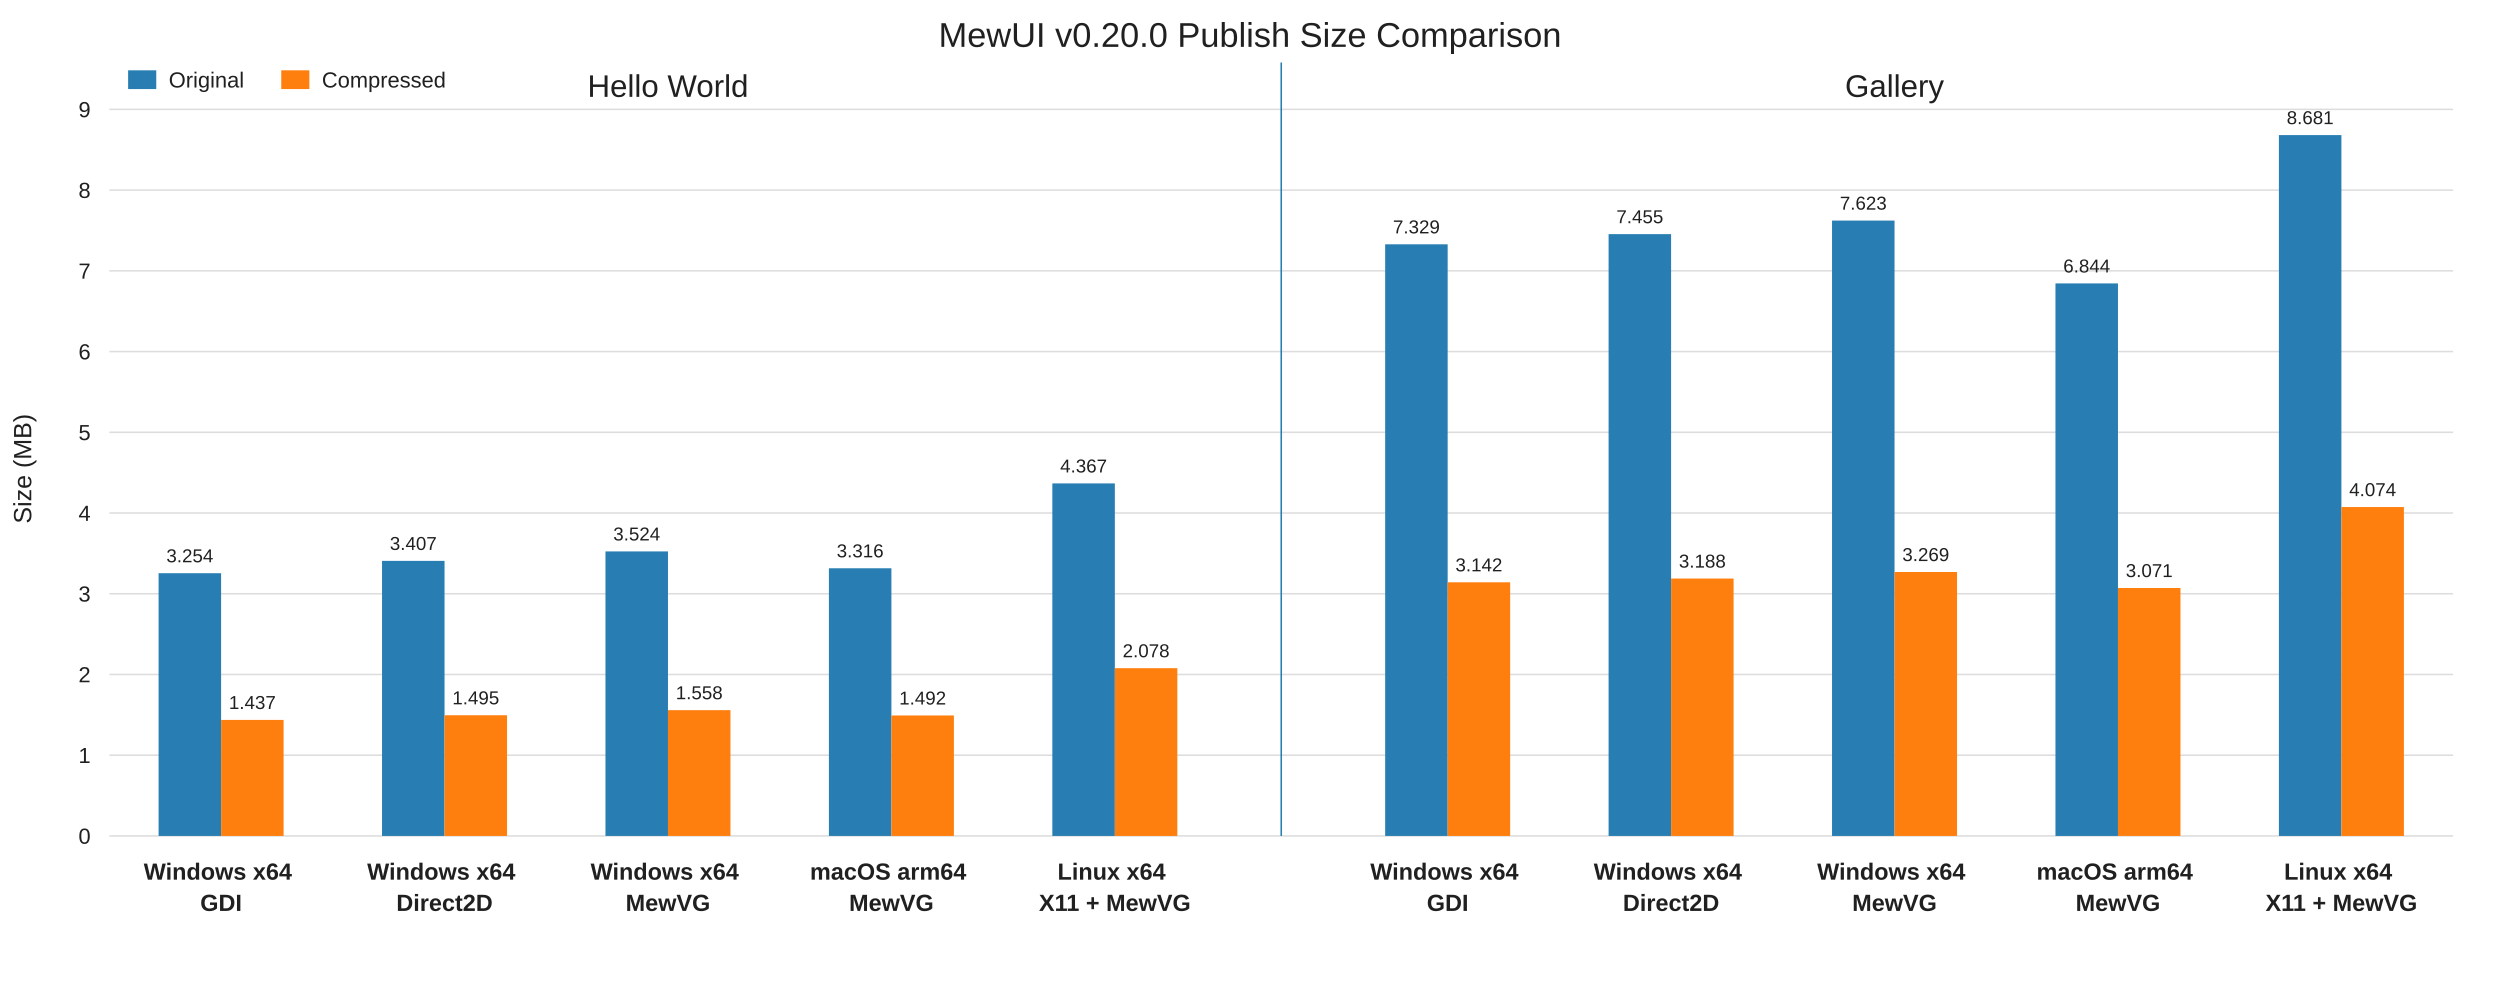
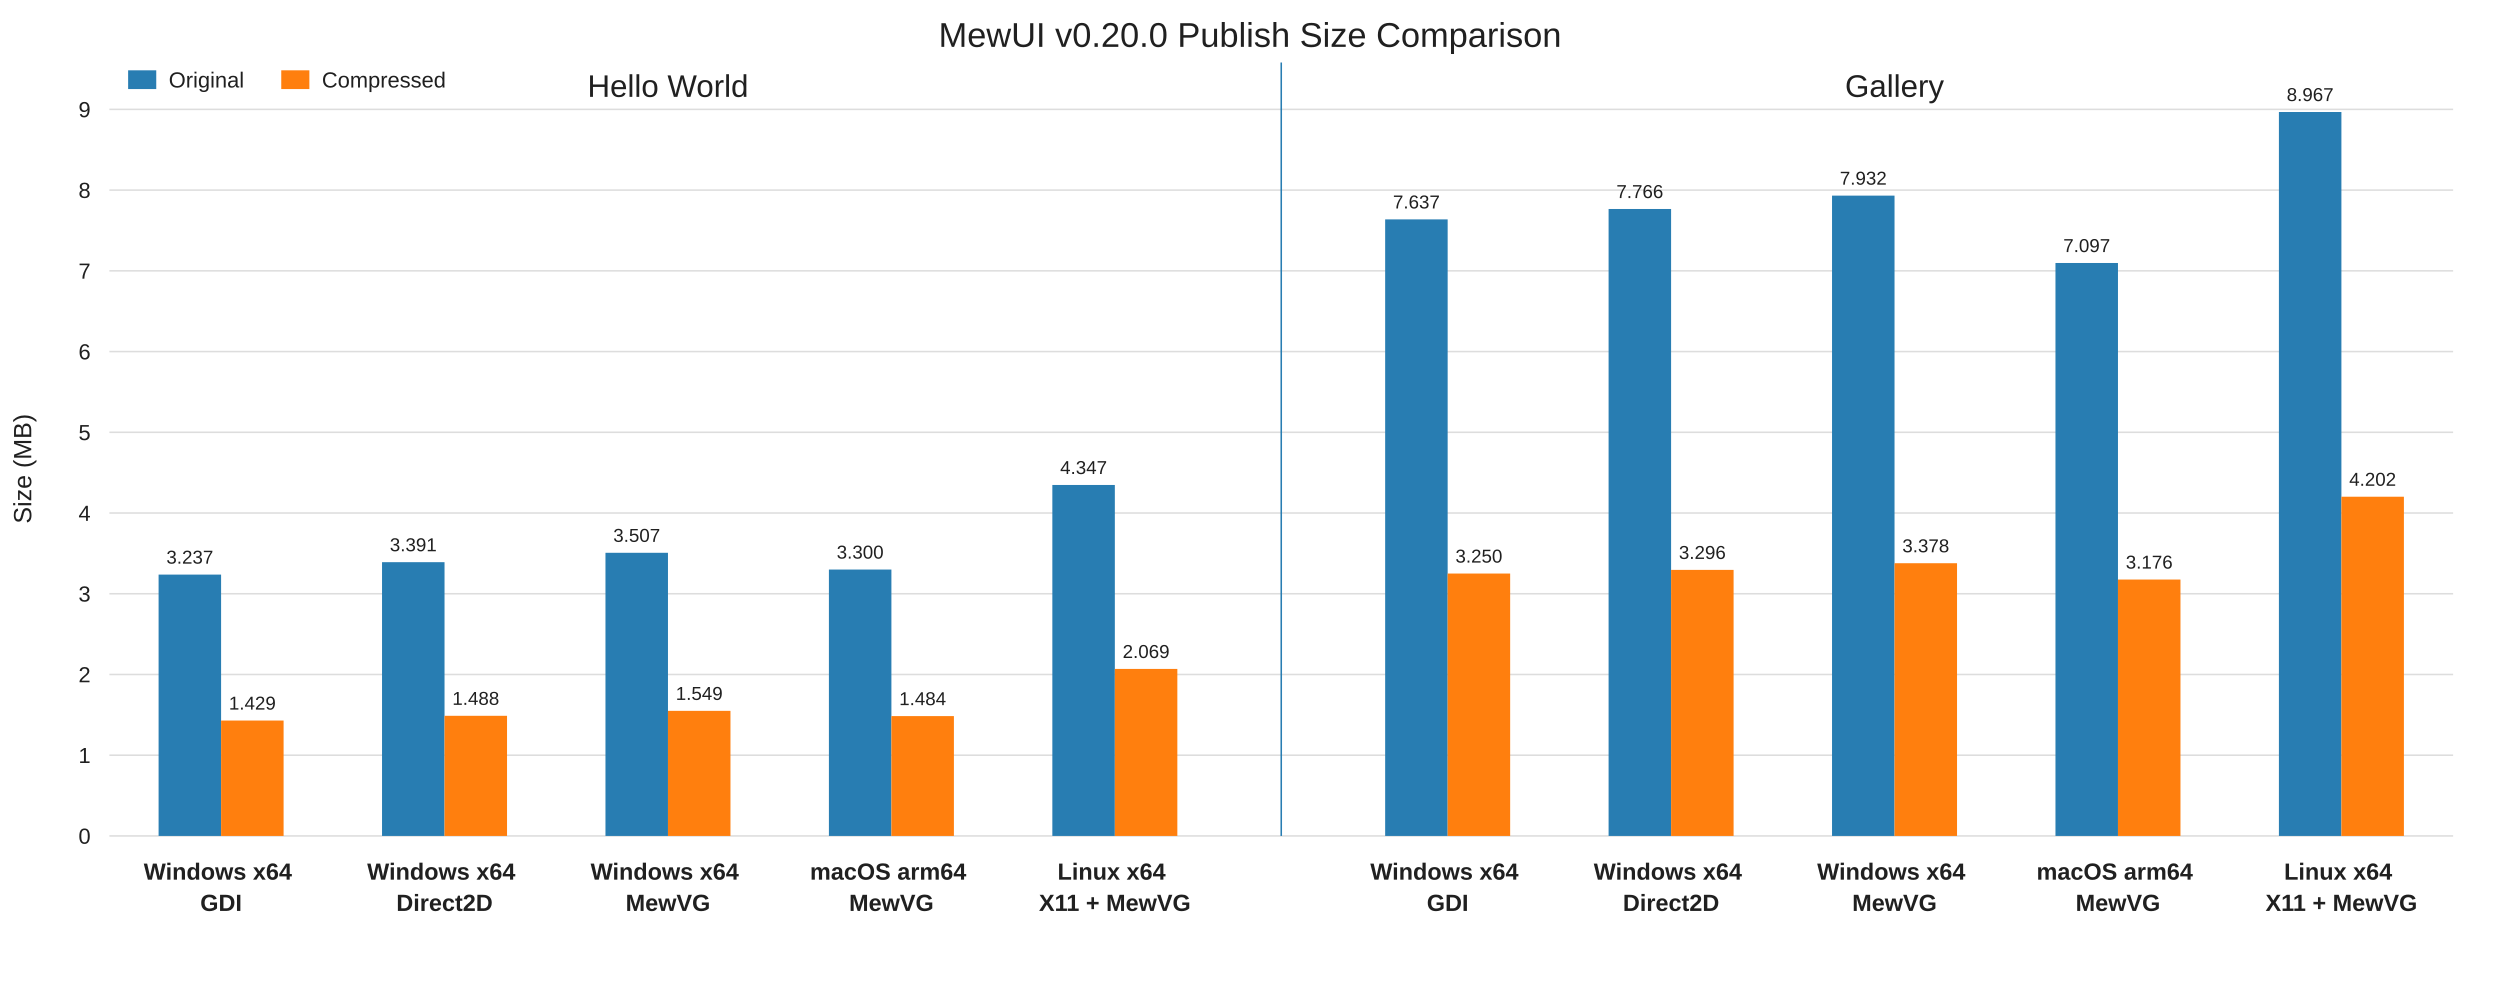
<svg xmlns="http://www.w3.org/2000/svg" width="1600" height="640" viewBox="0 0 1600 640" role="img" aria-labelledby="title description">
  <rect width="100%" height="100%" fill="#fff" />
  <g font-family="Segoe UI,Arial,sans-serif" fill="#202020">
    <text x="800" y="30" text-anchor="middle" font-size="22">MewUI v0.20.0 Publish Size Comparison</text>
    <line x1="70" y1="535" x2="1570" y2="535" stroke="#ddd" />
    <text x="58" y="540" text-anchor="end" font-size="14">0</text>
    <line x1="70" y1="483.333" x2="1570" y2="483.333" stroke="#ddd" />
    <text x="58" y="488.333" text-anchor="end" font-size="14">1</text>
    <line x1="70" y1="431.667" x2="1570" y2="431.667" stroke="#ddd" />
    <text x="58" y="436.667" text-anchor="end" font-size="14">2</text>
    <line x1="70" y1="380" x2="1570" y2="380" stroke="#ddd" />
    <text x="58" y="385" text-anchor="end" font-size="14">3</text>
    <line x1="70" y1="328.333" x2="1570" y2="328.333" stroke="#ddd" />
    <text x="58" y="333.333" text-anchor="end" font-size="14">4</text>
    <line x1="70" y1="276.667" x2="1570" y2="276.667" stroke="#ddd" />
    <text x="58" y="281.667" text-anchor="end" font-size="14">5</text>
    <line x1="70" y1="225" x2="1570" y2="225" stroke="#ddd" />
    <text x="58" y="230" text-anchor="end" font-size="14">6</text>
    <line x1="70" y1="173.333" x2="1570" y2="173.333" stroke="#ddd" />
    <text x="58" y="178.333" text-anchor="end" font-size="14">7</text>
    <line x1="70" y1="121.667" x2="1570" y2="121.667" stroke="#ddd" />
    <text x="58" y="126.667" text-anchor="end" font-size="14">8</text>
    <line x1="70" y1="70" x2="1570" y2="70" stroke="#ddd" />
    <text x="58" y="75" text-anchor="end" font-size="14">9</text>
    <text x="20" y="300" text-anchor="middle" font-size="16" transform="rotate(-90 20 300)">Size (MB)</text>
    <rect x="82" y="45" width="18" height="12" fill="#287db2" />
    <text x="108" y="56" font-size="14">Original</text>
    <rect x="180" y="45" width="18" height="12" fill="#ff7f0e" />
    <text x="206" y="56" font-size="14">Compressed</text>
    <text x="427.5" y="62" text-anchor="middle" font-size="20">Hello World</text>
-     <rect x="101.5" y="366.856" width="40" height="168.144" fill="#287db2" />
-     <text x="121.5" y="359.856" text-anchor="middle" font-size="12">3.254</text>
-     <rect x="141.5" y="460.75" width="40" height="74.25" fill="#ff7f0e" />
-     <text x="161.5" y="453.75" text-anchor="middle" font-size="12">1.437</text>
+     <rect x="101.5" y="367.739" width="40" height="167.261" fill="#287db2" />
+     <text x="121.5" y="360.739" text-anchor="middle" font-size="12">3.237</text>
+     <rect x="141.5" y="461.147" width="40" height="73.853" fill="#ff7f0e" />
+     <text x="161.5" y="454.147" text-anchor="middle" font-size="12">1.429</text>
    <text x="141.5" y="563" text-anchor="middle" font-size="15" font-weight="600">
      <tspan x="141.5">Windows x64</tspan>
      <tspan x="141.5" dy="20">GDI</tspan>
    </text>
-     <rect x="244.5" y="358.96" width="40" height="176.04" fill="#287db2" />
-     <text x="264.5" y="351.96" text-anchor="middle" font-size="12">3.407</text>
-     <rect x="284.5" y="457.757" width="40" height="77.243" fill="#ff7f0e" />
-     <text x="304.5" y="450.757" text-anchor="middle" font-size="12">1.495</text>
+     <rect x="244.5" y="359.792" width="40" height="175.208" fill="#287db2" />
+     <text x="264.5" y="352.792" text-anchor="middle" font-size="12">3.391</text>
+     <rect x="284.5" y="458.116" width="40" height="76.884" fill="#ff7f0e" />
+     <text x="304.5" y="451.116" text-anchor="middle" font-size="12">1.488</text>
    <text x="284.5" y="563" text-anchor="middle" font-size="15" font-weight="600">
      <tspan x="284.5">Windows x64</tspan>
      <tspan x="284.5" dy="20">Direct2D</tspan>
    </text>
-     <rect x="387.5" y="352.905" width="40" height="182.095" fill="#287db2" />
-     <text x="407.5" y="345.905" text-anchor="middle" font-size="12">3.524</text>
-     <rect x="427.5" y="454.502" width="40" height="80.498" fill="#ff7f0e" />
-     <text x="447.5" y="447.502" text-anchor="middle" font-size="12">1.558</text>
+     <rect x="387.5" y="353.788" width="40" height="181.212" fill="#287db2" />
+     <text x="407.5" y="346.788" text-anchor="middle" font-size="12">3.507</text>
+     <rect x="427.5" y="454.951" width="40" height="80.049" fill="#ff7f0e" />
+     <text x="447.5" y="447.951" text-anchor="middle" font-size="12">1.549</text>
    <text x="427.5" y="563" text-anchor="middle" font-size="15" font-weight="600">
      <tspan x="427.5">Windows x64</tspan>
      <tspan x="427.5" dy="20">MewVG</tspan>
    </text>
-     <rect x="530.5" y="363.693" width="40" height="171.307" fill="#287db2" />
-     <text x="550.5" y="356.693" text-anchor="middle" font-size="12">3.316</text>
-     <rect x="570.5" y="457.908" width="40" height="77.092" fill="#ff7f0e" />
-     <text x="590.5" y="450.908" text-anchor="middle" font-size="12">1.492</text>
+     <rect x="530.5" y="364.509" width="40" height="170.491" fill="#287db2" />
+     <text x="550.5" y="357.509" text-anchor="middle" font-size="12">3.300</text>
+     <rect x="570.5" y="458.301" width="40" height="76.699" fill="#ff7f0e" />
+     <text x="590.5" y="451.301" text-anchor="middle" font-size="12">1.484</text>
    <text x="570.5" y="563" text-anchor="middle" font-size="15" font-weight="600">
      <tspan x="570.5">macOS arm64</tspan>
      <tspan x="570.5" dy="20">MewVG</tspan>
    </text>
-     <rect x="673.5" y="309.379" width="40" height="225.621" fill="#287db2" />
-     <text x="693.5" y="302.379" text-anchor="middle" font-size="12">4.367</text>
-     <rect x="713.5" y="427.635" width="40" height="107.365" fill="#ff7f0e" />
-     <text x="733.5" y="420.635" text-anchor="middle" font-size="12">2.078</text>
+     <rect x="673.5" y="310.38" width="40" height="224.62" fill="#287db2" />
+     <text x="693.5" y="303.38" text-anchor="middle" font-size="12">4.347</text>
+     <rect x="713.5" y="428.113" width="40" height="106.887" fill="#ff7f0e" />
+     <text x="733.5" y="421.113" text-anchor="middle" font-size="12">2.069</text>
    <text x="713.5" y="563" text-anchor="middle" font-size="15" font-weight="600">
      <tspan x="713.5">Linux x64</tspan>
      <tspan x="713.5" dy="20">X11 + MewVG</tspan>
    </text>
    <text x="1212.5" y="62" text-anchor="middle" font-size="20">Gallery</text>
    <line x1="820" y1="40" x2="820" y2="535" stroke="#287db2" />
-     <rect x="886.5" y="156.355" width="40" height="378.645" fill="#287db2" />
-     <text x="906.5" y="149.355" text-anchor="middle" font-size="12">7.329</text>
-     <rect x="926.5" y="372.671" width="40" height="162.329" fill="#ff7f0e" />
-     <text x="946.5" y="365.671" text-anchor="middle" font-size="12">3.142</text>
+     <rect x="886.5" y="140.411" width="40" height="394.589" fill="#287db2" />
+     <text x="906.5" y="133.411" text-anchor="middle" font-size="12">7.637</text>
+     <rect x="926.5" y="367.065" width="40" height="167.935" fill="#ff7f0e" />
+     <text x="946.5" y="360.065" text-anchor="middle" font-size="12">3.250</text>
    <text x="926.5" y="563" text-anchor="middle" font-size="15" font-weight="600">
      <tspan x="926.5">Windows x64</tspan>
      <tspan x="926.5" dy="20">GDI</tspan>
    </text>
-     <rect x="1029.5" y="149.846" width="40" height="385.154" fill="#287db2" />
-     <text x="1049.5" y="142.846" text-anchor="middle" font-size="12">7.455</text>
-     <rect x="1069.5" y="370.266" width="40" height="164.734" fill="#ff7f0e" />
-     <text x="1089.5" y="363.266" text-anchor="middle" font-size="12">3.188</text>
+     <rect x="1029.5" y="133.751" width="40" height="401.249" fill="#287db2" />
+     <text x="1049.5" y="126.751" text-anchor="middle" font-size="12">7.766</text>
+     <rect x="1069.5" y="364.73" width="40" height="170.27" fill="#ff7f0e" />
+     <text x="1089.5" y="357.73" text-anchor="middle" font-size="12">3.296</text>
    <text x="1069.5" y="563" text-anchor="middle" font-size="15" font-weight="600">
      <tspan x="1069.5">Windows x64</tspan>
      <tspan x="1069.5" dy="20">Direct2D</tspan>
    </text>
-     <rect x="1172.5" y="141.168" width="40" height="393.832" fill="#287db2" />
-     <text x="1192.5" y="134.168" text-anchor="middle" font-size="12">7.623</text>
-     <rect x="1212.5" y="366.08" width="40" height="168.92" fill="#ff7f0e" />
-     <text x="1232.5" y="359.08" text-anchor="middle" font-size="12">3.269</text>
+     <rect x="1172.5" y="125.199" width="40" height="409.801" fill="#287db2" />
+     <text x="1192.5" y="118.199" text-anchor="middle" font-size="12">7.932</text>
+     <rect x="1212.5" y="360.459" width="40" height="174.541" fill="#ff7f0e" />
+     <text x="1232.5" y="353.459" text-anchor="middle" font-size="12">3.378</text>
    <text x="1212.5" y="563" text-anchor="middle" font-size="15" font-weight="600">
      <tspan x="1212.5">Windows x64</tspan>
      <tspan x="1212.5" dy="20">MewVG</tspan>
    </text>
-     <rect x="1315.5" y="181.385" width="40" height="353.615" fill="#287db2" />
-     <text x="1335.5" y="174.385" text-anchor="middle" font-size="12">6.844</text>
-     <rect x="1355.5" y="376.326" width="40" height="158.674" fill="#ff7f0e" />
-     <text x="1375.5" y="369.326" text-anchor="middle" font-size="12">3.071</text>
+     <rect x="1315.5" y="168.313" width="40" height="366.687" fill="#287db2" />
+     <text x="1335.5" y="161.313" text-anchor="middle" font-size="12">7.097</text>
+     <rect x="1355.5" y="370.909" width="40" height="164.091" fill="#ff7f0e" />
+     <text x="1375.5" y="363.909" text-anchor="middle" font-size="12">3.176</text>
    <text x="1355.5" y="563" text-anchor="middle" font-size="15" font-weight="600">
      <tspan x="1355.5">macOS arm64</tspan>
      <tspan x="1355.5" dy="20">MewVG</tspan>
    </text>
-     <rect x="1458.5" y="86.457" width="40" height="448.543" fill="#287db2" />
-     <text x="1478.5" y="79.457" text-anchor="middle" font-size="12">8.681</text>
-     <rect x="1498.5" y="324.511" width="40" height="210.489" fill="#ff7f0e" />
-     <text x="1518.5" y="317.511" text-anchor="middle" font-size="12">4.074</text>
+     <rect x="1458.5" y="71.683" width="40" height="463.317" fill="#287db2" />
+     <text x="1478.5" y="64.683" text-anchor="middle" font-size="12">8.967</text>
+     <rect x="1498.5" y="317.902" width="40" height="217.098" fill="#ff7f0e" />
+     <text x="1518.5" y="310.902" text-anchor="middle" font-size="12">4.202</text>
    <text x="1498.5" y="563" text-anchor="middle" font-size="15" font-weight="600">
      <tspan x="1498.5">Linux x64</tspan>
      <tspan x="1498.5" dy="20">X11 + MewVG</tspan>
    </text>
  </g>
</svg>
